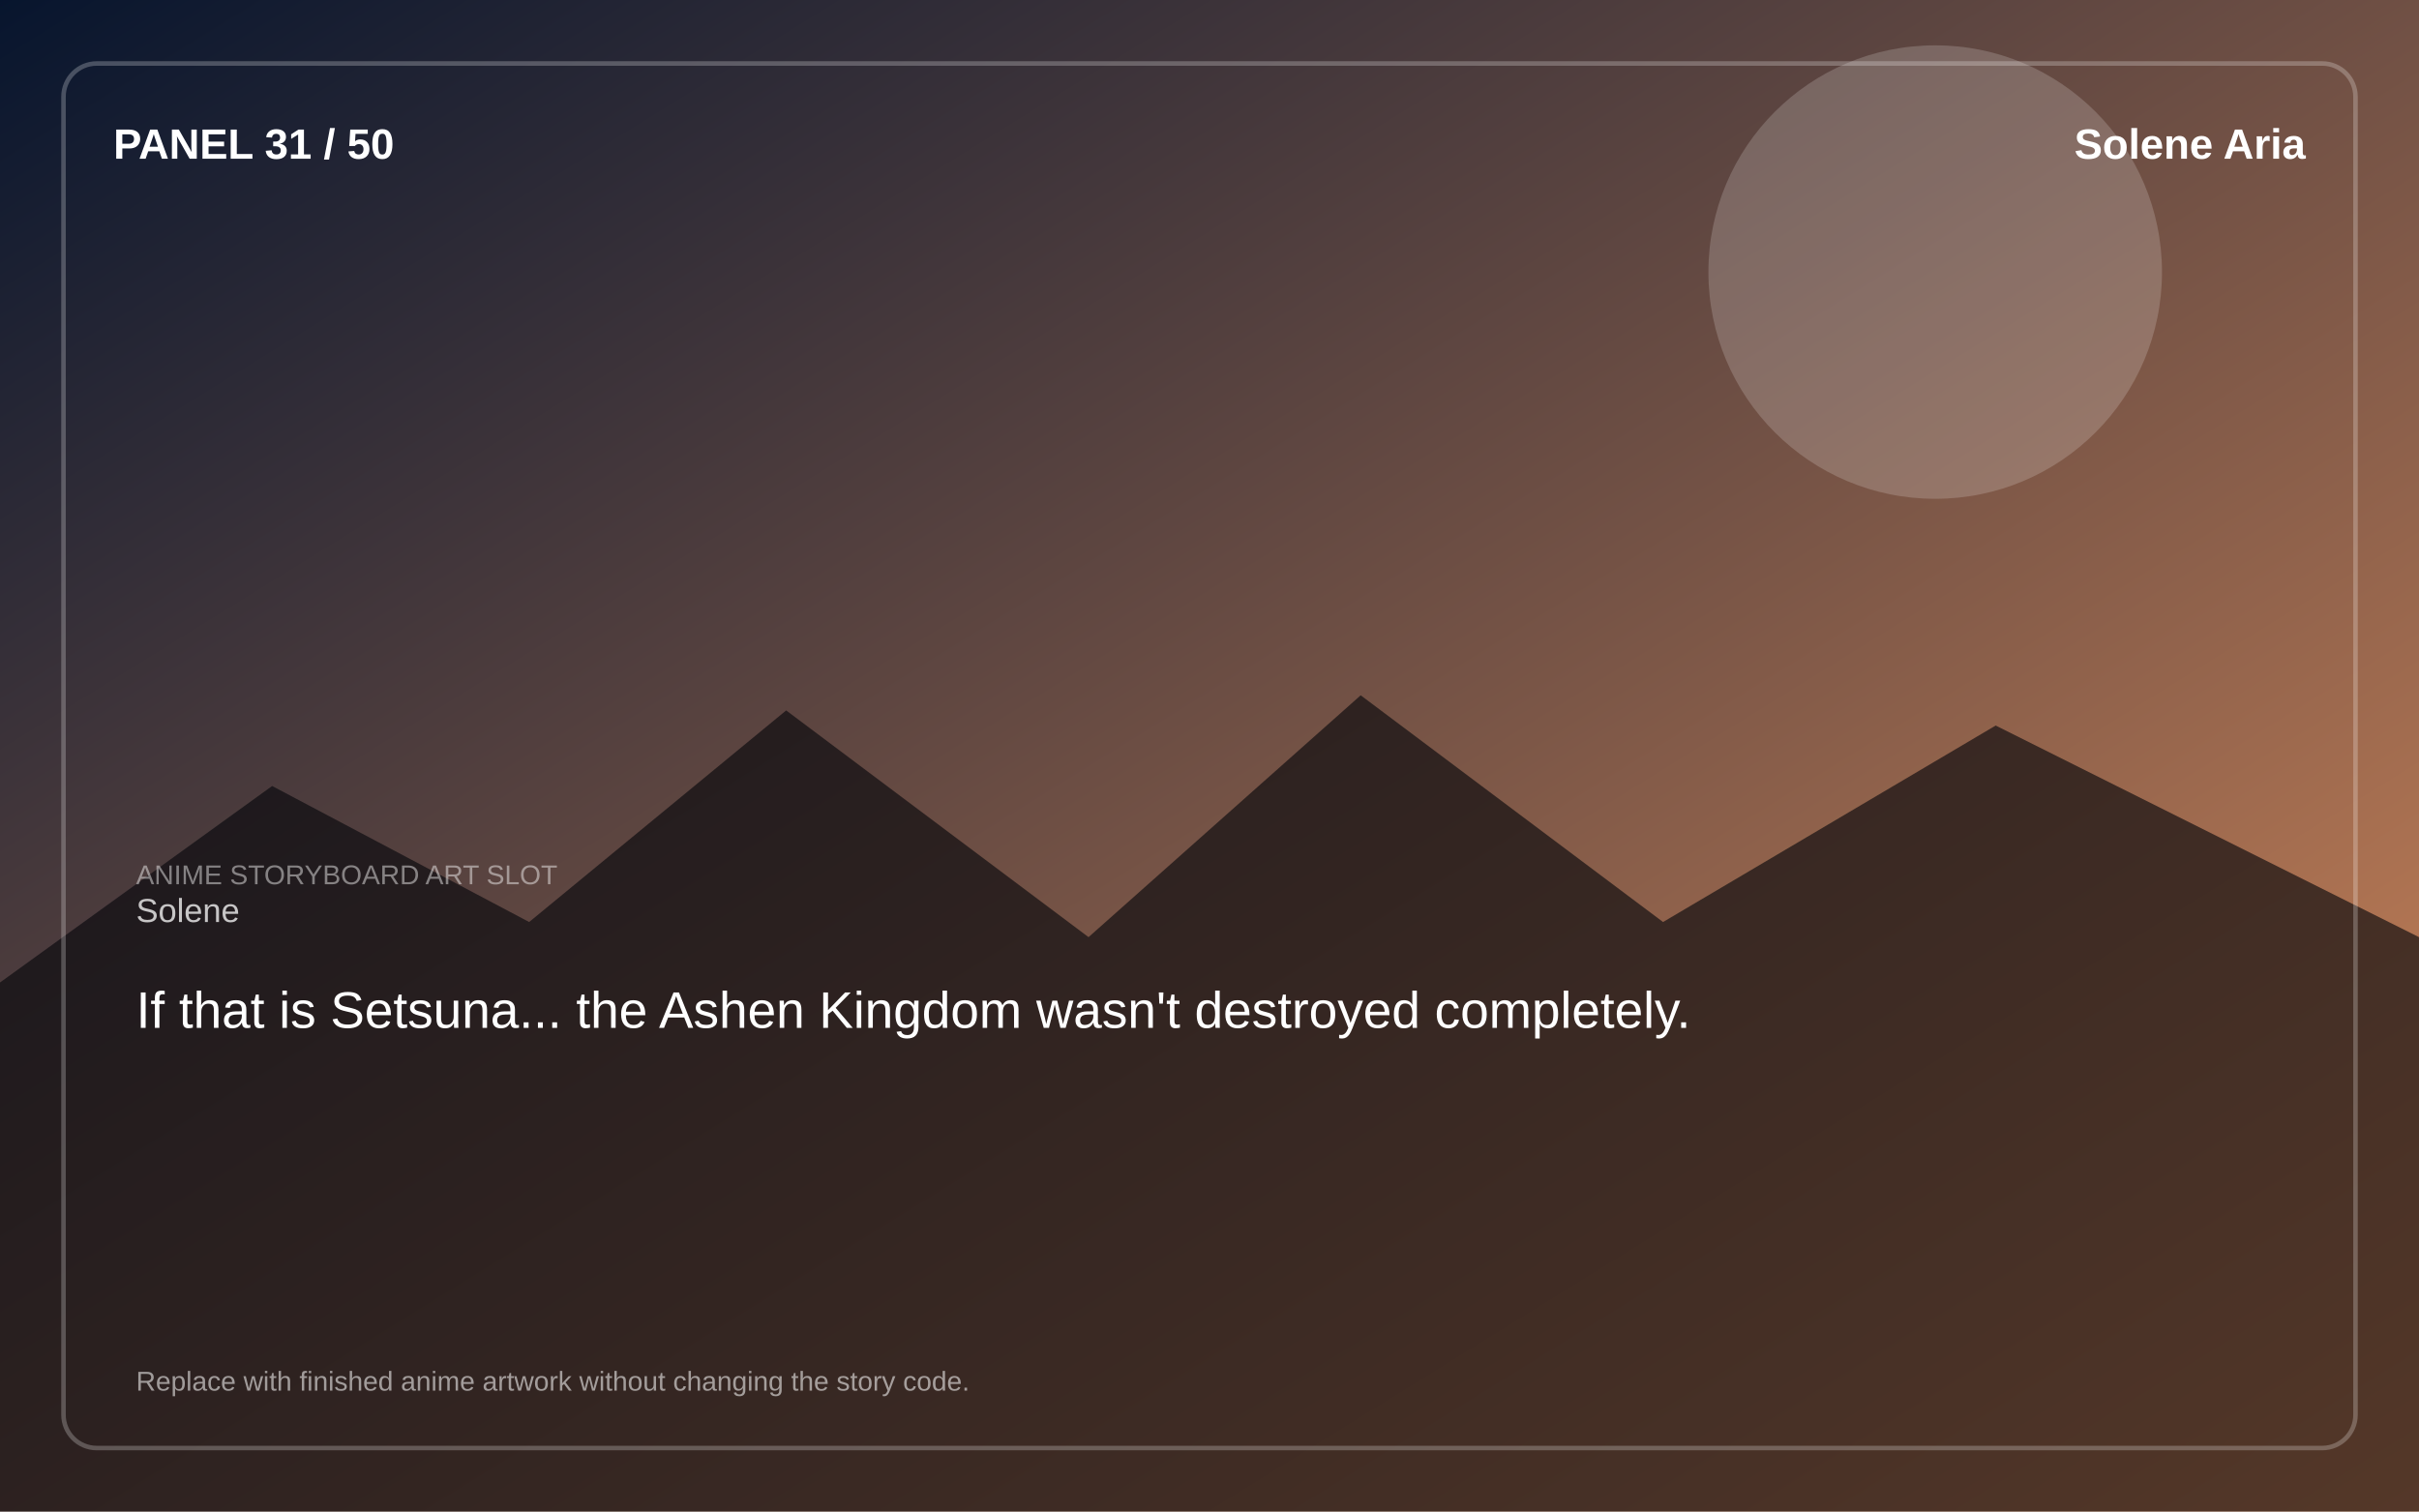
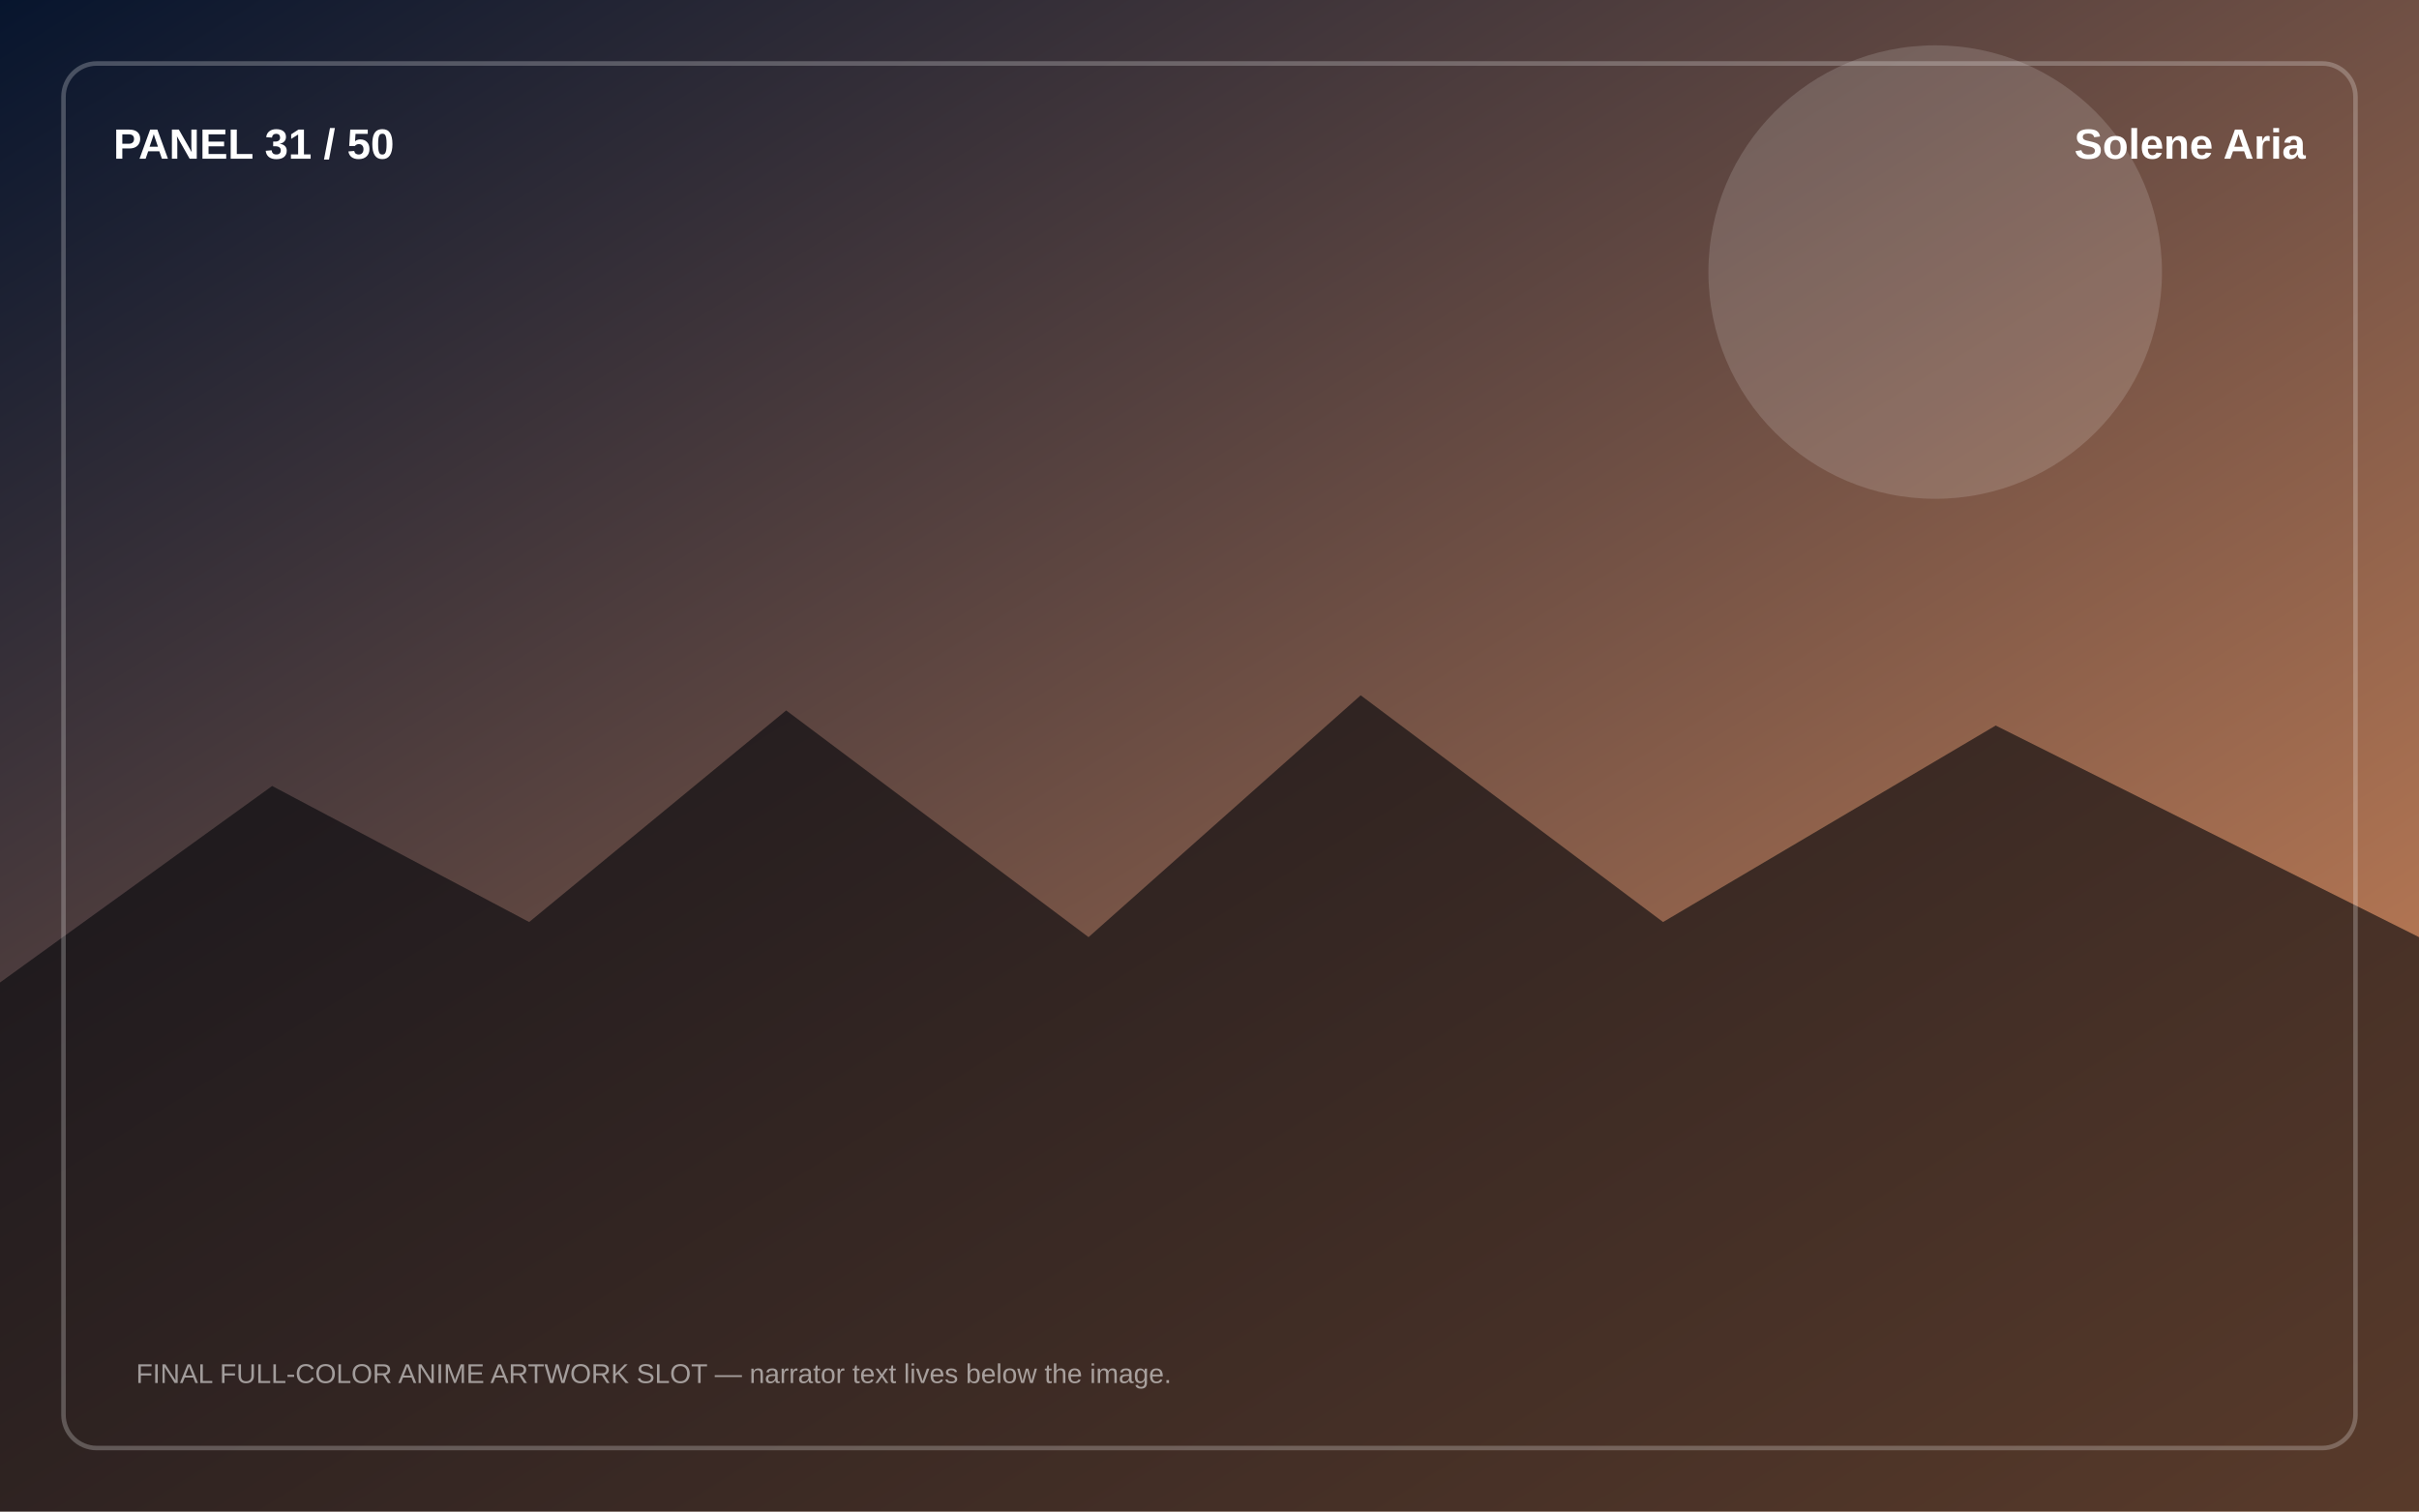
- <svg xmlns="http://www.w3.org/2000/svg" width="1600" height="1000">
+ <svg xmlns="http://www.w3.org/2000/svg" width="1600" height="1000" viewBox="0 0 1600 1000">
  <defs>
    <linearGradient id="g" x1="0" y1="0" x2="1" y2="1">
      <stop stop-color="#07152e" />
      <stop offset="1" stop-color="#d98b5b" />
    </linearGradient>
  </defs>
  <rect width="1600" height="1000" fill="url(#g)" />
-   <circle cx="1280" cy="180" r="150" fill="#fff" opacity=".18" />
-   <path d="M0 650 L180 520 350 610 520 470 720 620 900 460 1100 610 1320 480 1600 620 1600 1000 0 1000Z" fill="#03050a" opacity=".62" />
+   <circle cx="1280" cy="180" r="150" fill="#fff" opacity=".15" />
+   <path d="M0 650 L180 520 350 610 520 470 720 620 900 460 1100 610 1320 480 1600 620 1600 1000 0 1000Z" fill="#03050a" opacity=".60" />
  <rect x="42" y="42" width="1516" height="916" rx="22" fill="none" stroke="#fff" stroke-opacity=".24" stroke-width="3" />
  <text x="75" y="105" fill="#fff" font-family="Arial,sans-serif" font-size="28" font-weight="700">PANEL 31 / 50</text>
  <text x="1525" y="105" text-anchor="end" fill="#fff" font-family="Arial,sans-serif" font-size="28" font-weight="700">Solene Aria</text>
-   <text x="90" y="610" fill="#fff" opacity=".75" font-family="Arial,sans-serif" font-size="22">Solene</text>
-   <text x="90" y="585" fill="#fff" opacity=".45" font-family="Arial,sans-serif" font-size="18">ANIME STORYBOARD ART SLOT</text>
-   <text x="90" y="680" fill="#fff" font-family="Arial,sans-serif" font-size="34">If that is Setsuna... the Ashen Kingdom wasn't destroyed completely.</text>
-   <text x="90" y="920" fill="#fff" opacity=".55" font-family="Arial,sans-serif" font-size="18">Replace with finished anime artwork without changing the story code.</text>
+   <text x="90" y="915" fill="#fff" opacity=".55" font-family="Arial,sans-serif" font-size="18">FINAL FULL-COLOR ANIME ARTWORK SLOT — narrator text lives below the image.</text>
</svg>
